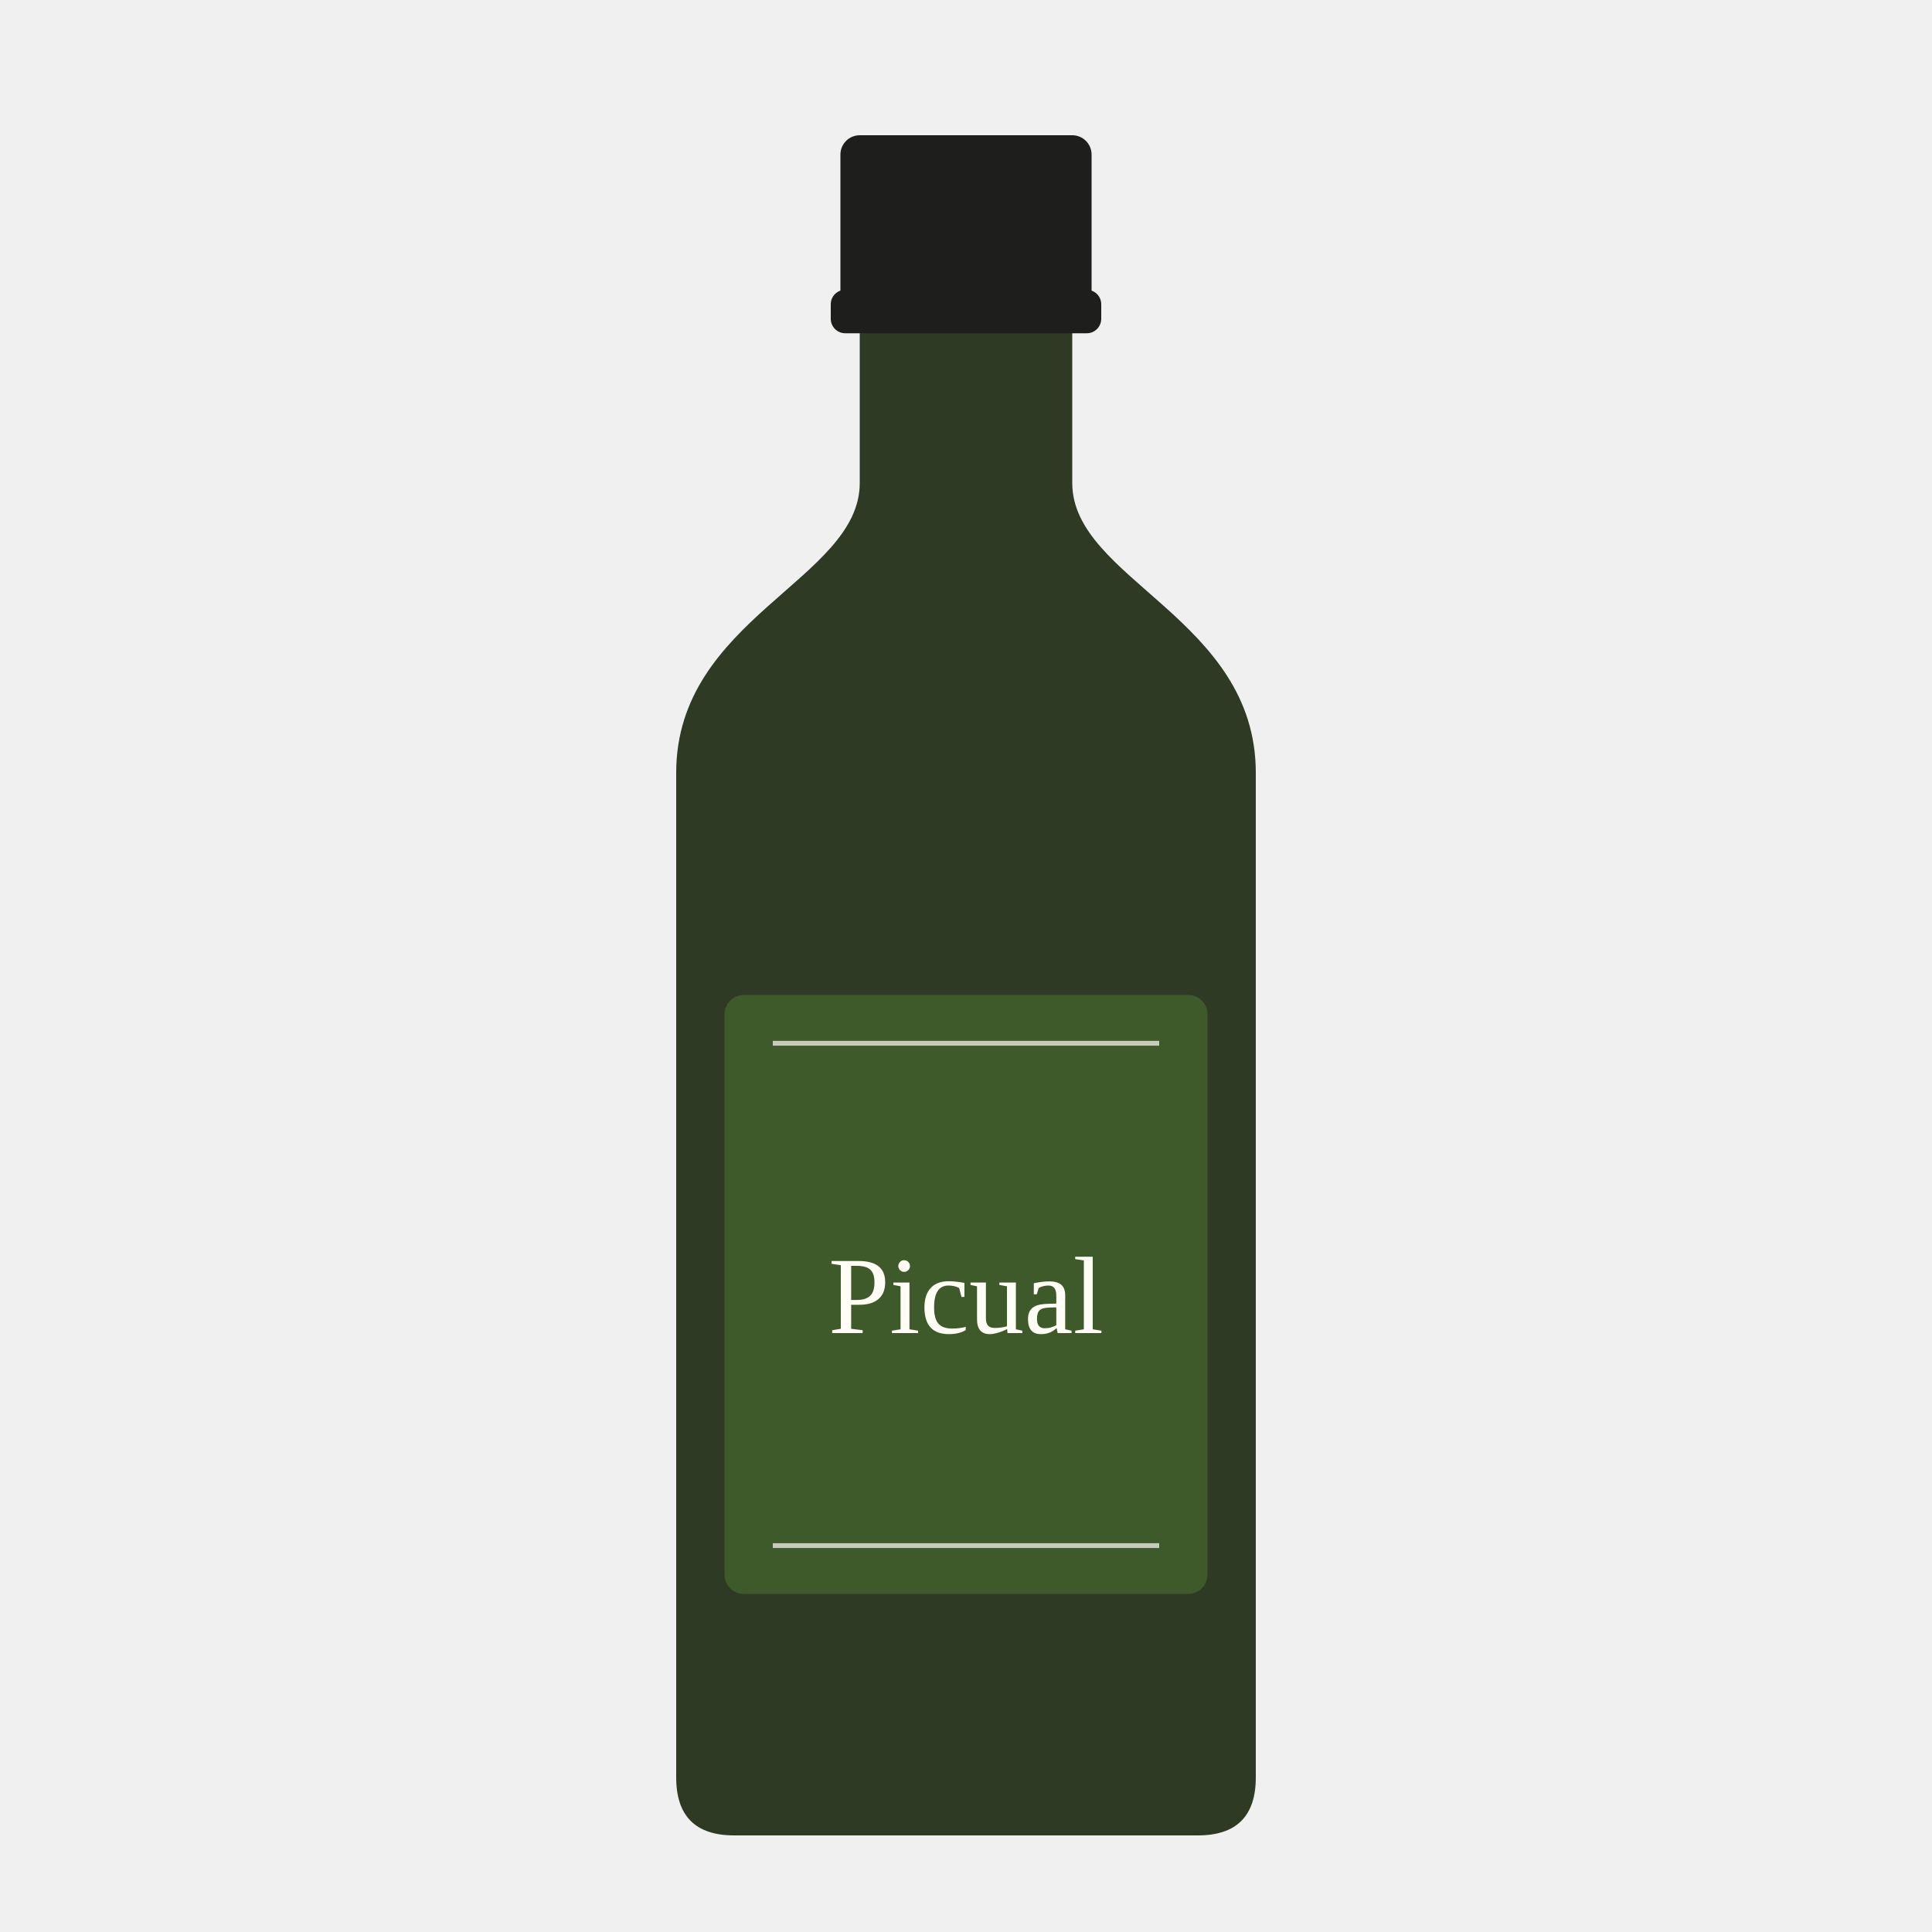
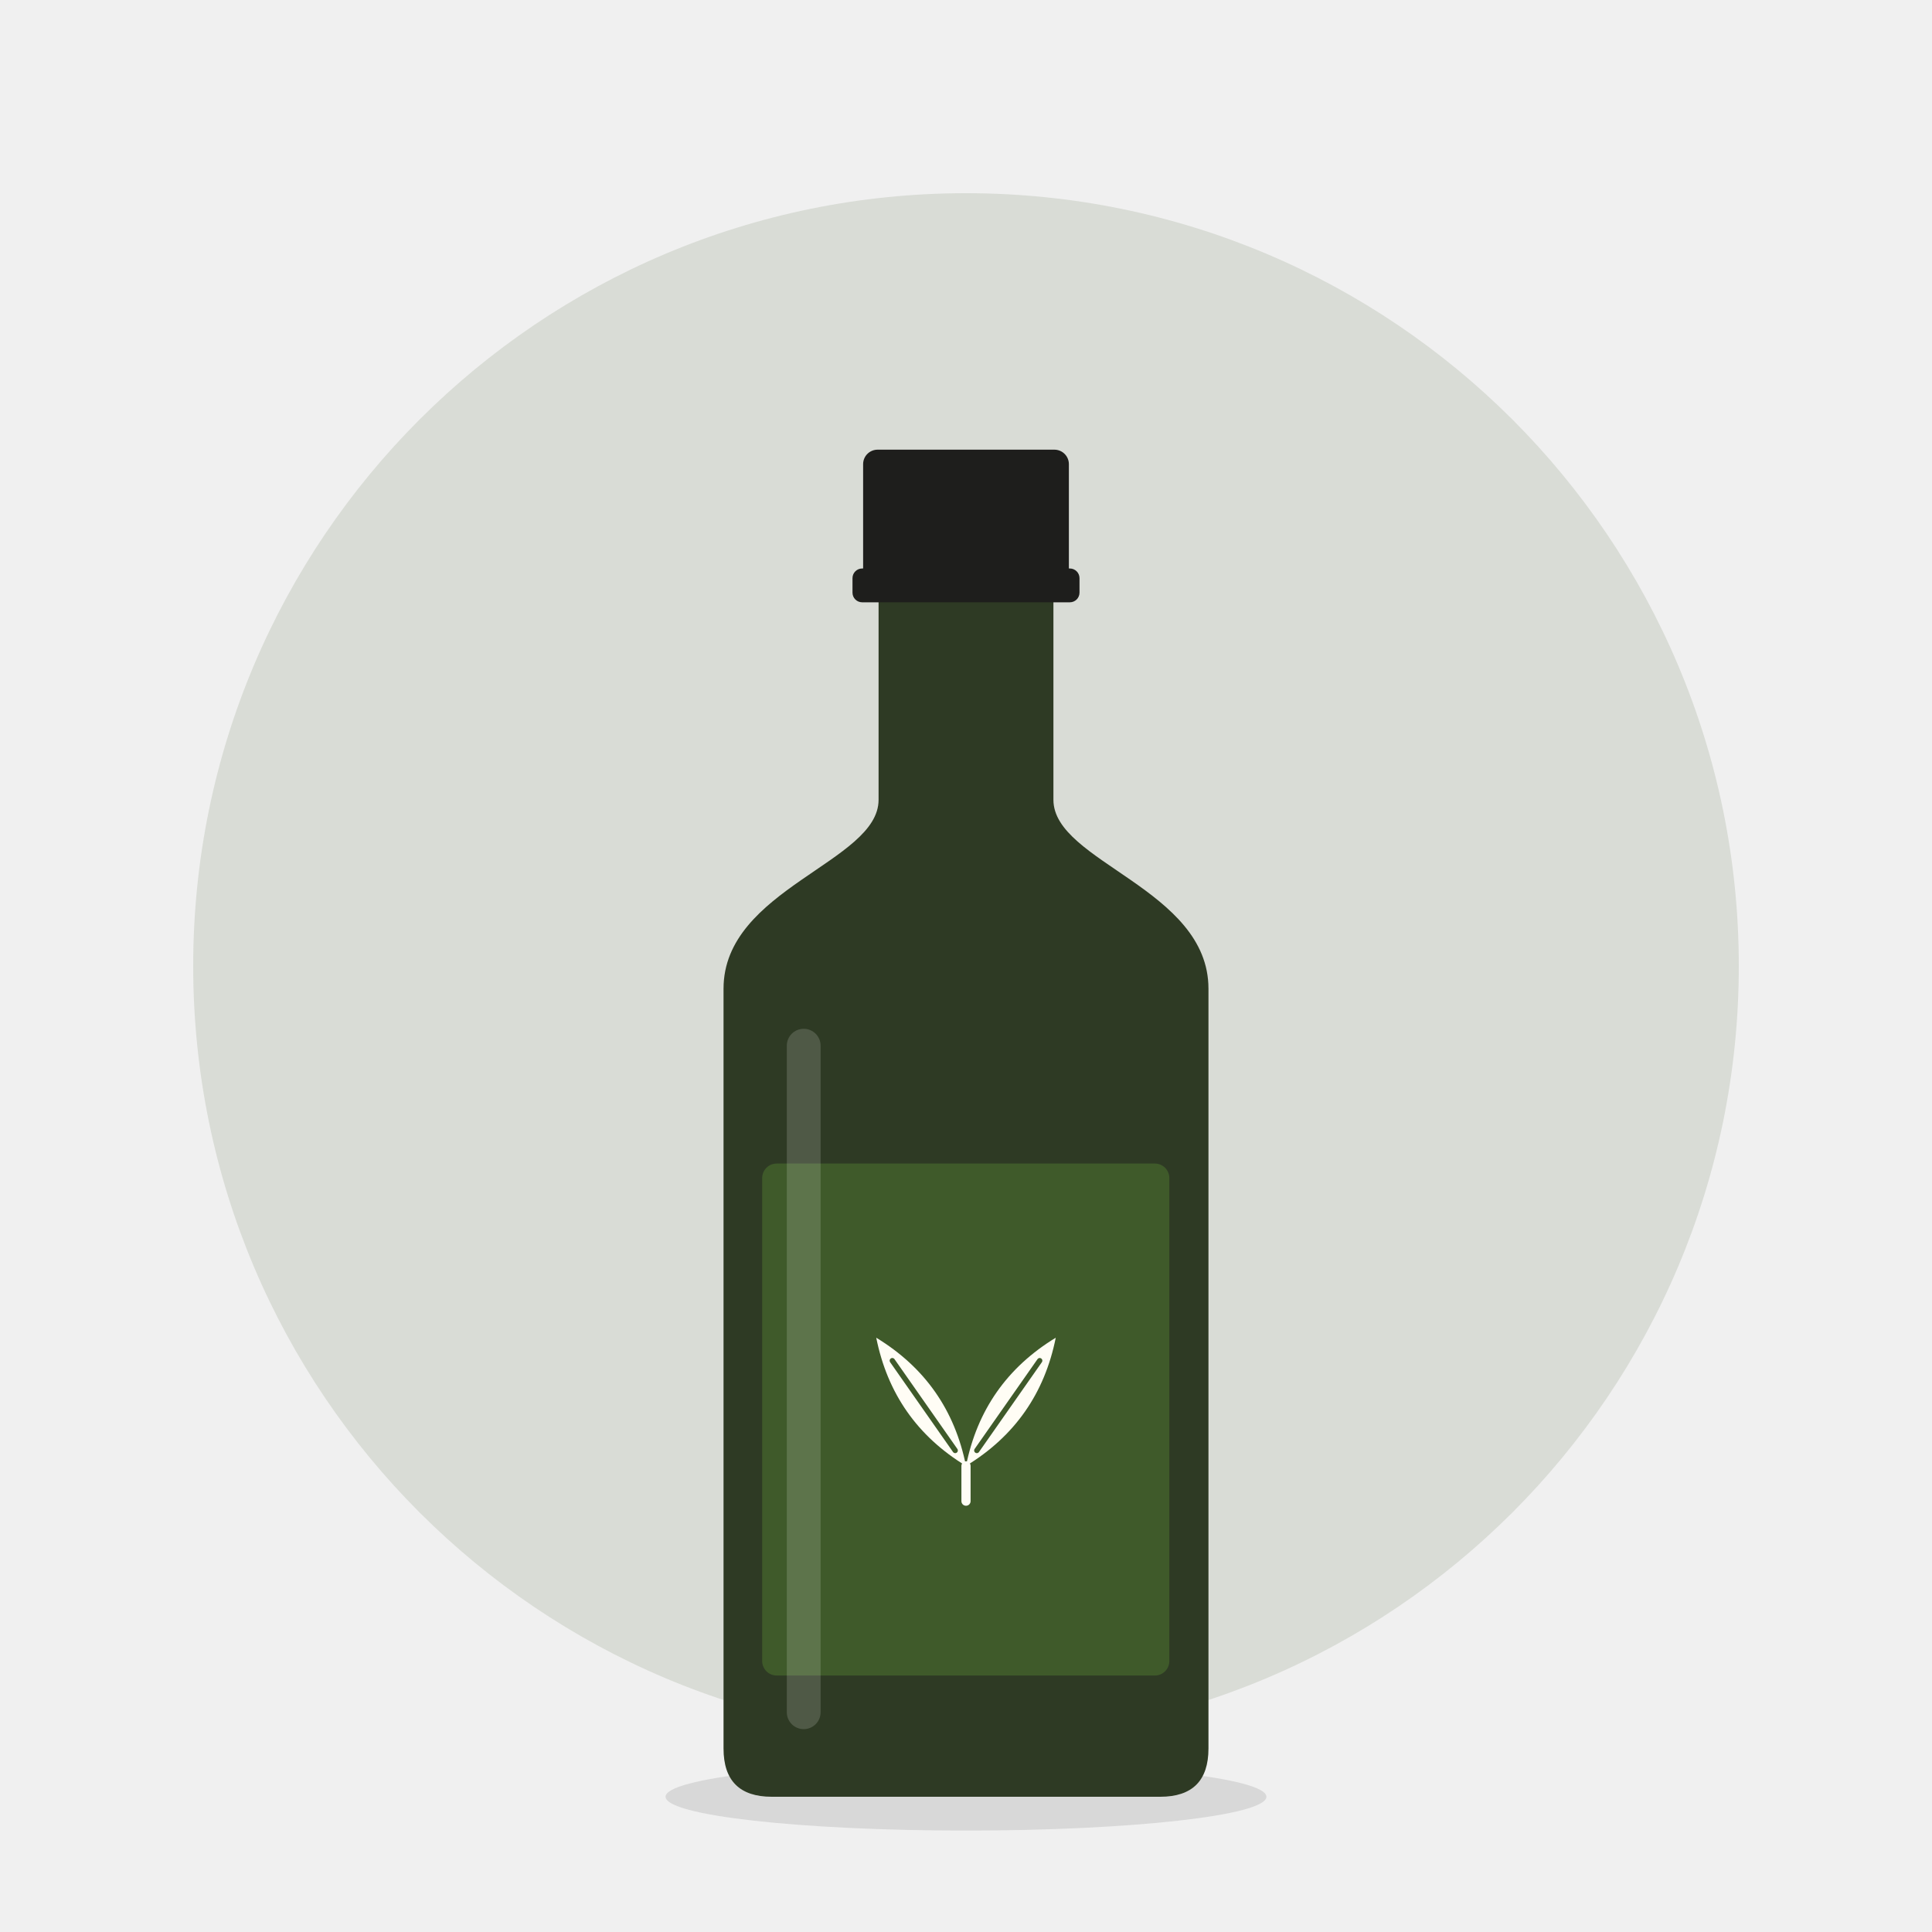
<svg xmlns="http://www.w3.org/2000/svg" viewBox="0 0 400 400" width="400" height="400" role="img">
-   <path d="M178 66 L178 100 C178 120 140 128 140 160 L140 368 Q140 380 152 380 L248 380 Q260 380 260 368 L260 160 C260 128 222 120 222 100 L222 66 Z" fill="#2E3A24" />
-   <rect x="172" y="60" width="56" height="9" rx="3" fill="#1E1E1C" />
-   <rect x="174" y="28" width="52" height="36" rx="4" fill="#1E1E1C" />
-   <rect x="150" y="206" width="100" height="124" rx="4" fill="#3F5A2A" />
-   <line x1="160" y1="216" x2="240" y2="216" stroke="#FFFDF5" stroke-width="1" stroke-opacity="0.7" />
-   <line x1="160" y1="320" x2="240" y2="320" stroke="#FFFDF5" stroke-width="1" stroke-opacity="0.7" />
-   <text x="200" y="276.0" text-anchor="middle" font-family="Georgia, 'Times New Roman', serif" font-size="22.8" fill="#FFFDF5">Picual</text>
+   <circle cx="200" cy="200" r="160" fill="#3F5A2A" fill-opacity="0.13" />
+   <ellipse cx="200" cy="372" rx="62.2" ry="7" fill="#000000" fill-opacity="0.1" />
+   <path d="M181.9 121 L181.9 165.6 C181.9 178.5 149.8 184 149.8 204.7 L149.8 362 Q149.8 372 159.8 372 L240.2 372 Q250.2 372 250.2 362 L250.2 204.7 C250.2 184 218.1 178.5 218.1 165.6 L218.1 121 Z" fill="#2E3A24" />
+   <rect x="178.7" y="93.1" width="42.6" height="27.9" rx="3" fill="#1E1E1C" />
+   <rect x="176.5" y="117.7" width="47" height="7" rx="2" fill="#1E1E1C" />
+   <rect x="157.8" y="240.9" width="84.3" height="106" rx="3" fill="#3F5A2A" />
+   <g transform="translate(200 303.5)">
+     <g transform="rotate(-55)">
+       <path d="M0 0 Q16.2 -7.1 32.4 0 Q16.2 7.1 0 0 Z" fill="#FFFDF5" />
+       <line x1="3.9" y1="0" x2="26.6" y2="0" stroke="#3F5A2A" stroke-width="1.1" stroke-linecap="round" />
+     </g>
+     <g transform="rotate(-125)">
+       <path d="M0 0 Q16.2 -7.1 32.4 0 Q16.2 7.1 0 0 Z" fill="#FFFDF5" />
+       <line x1="3.9" y1="0" x2="26.6" y2="0" stroke="#3F5A2A" stroke-width="1.1" stroke-linecap="round" />
+     </g>
+     <line x1="0" y1="0" x2="0" y2="7.3" stroke="#FFFDF5" stroke-width="1.9" stroke-linecap="round" />
+   </g>
+   <rect x="162.9" y="213" width="7" height="145" rx="3.5" fill="#FFFFFF" fill-opacity="0.16" />
</svg>
